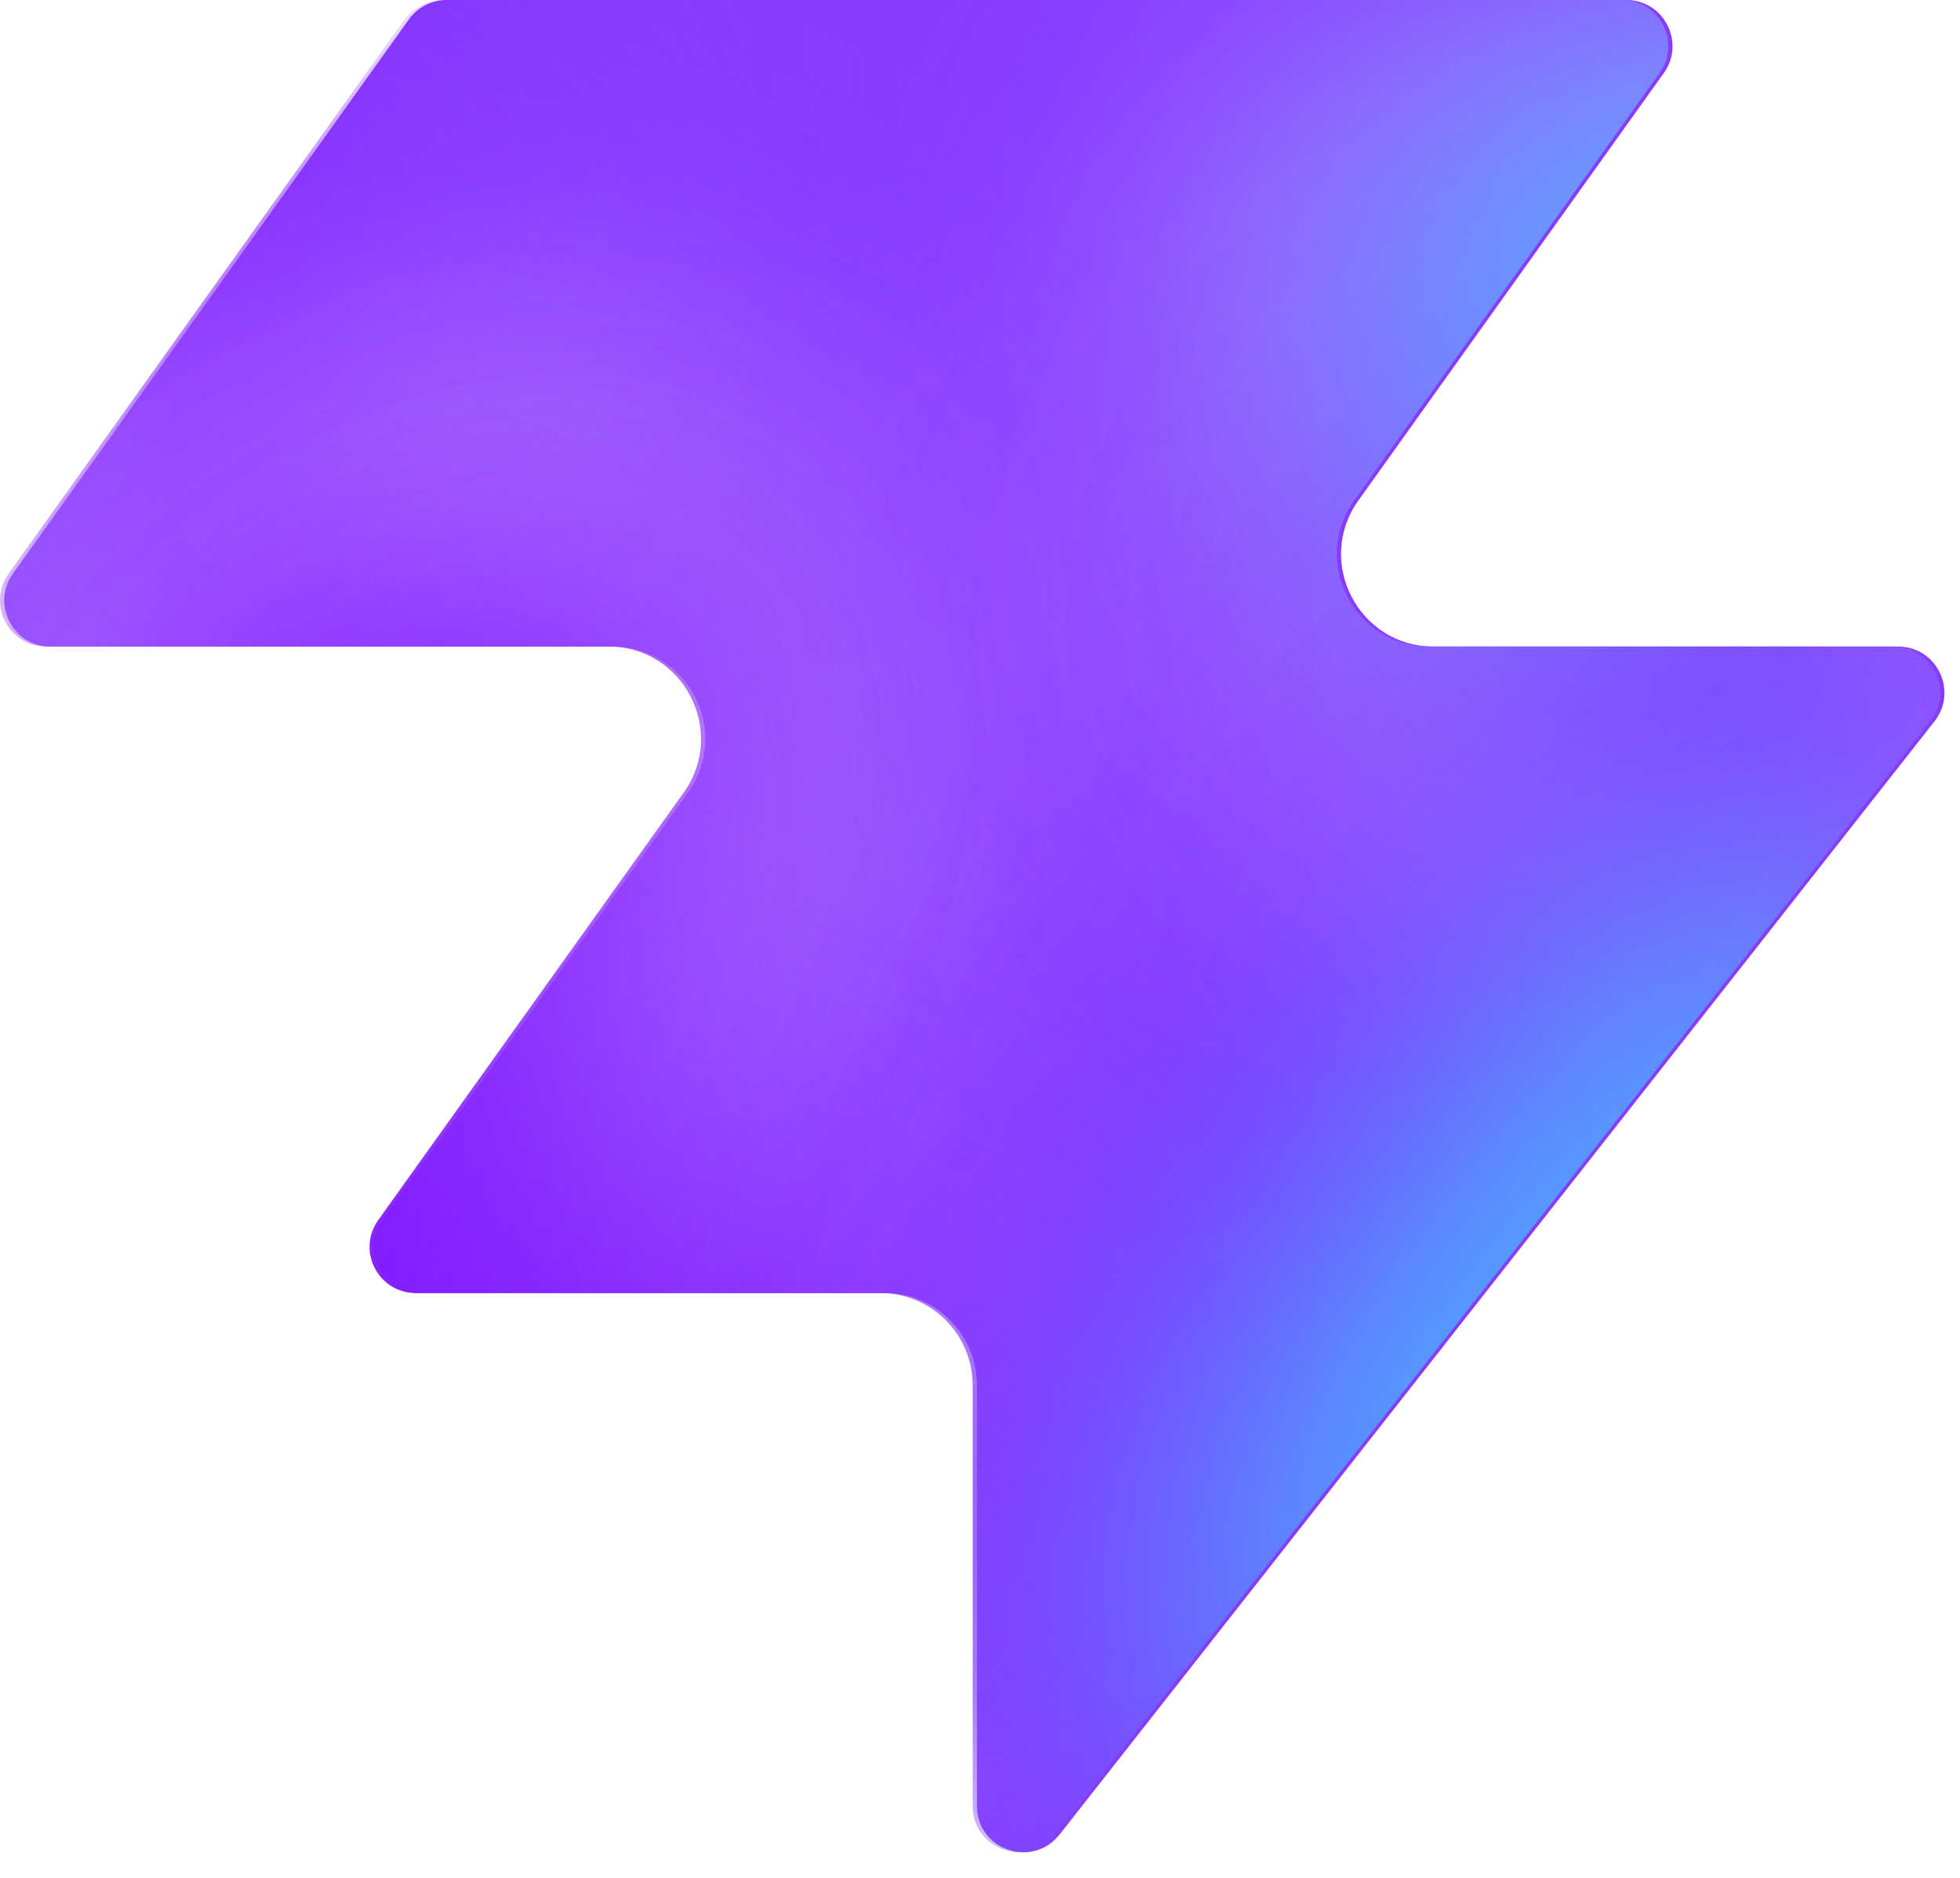
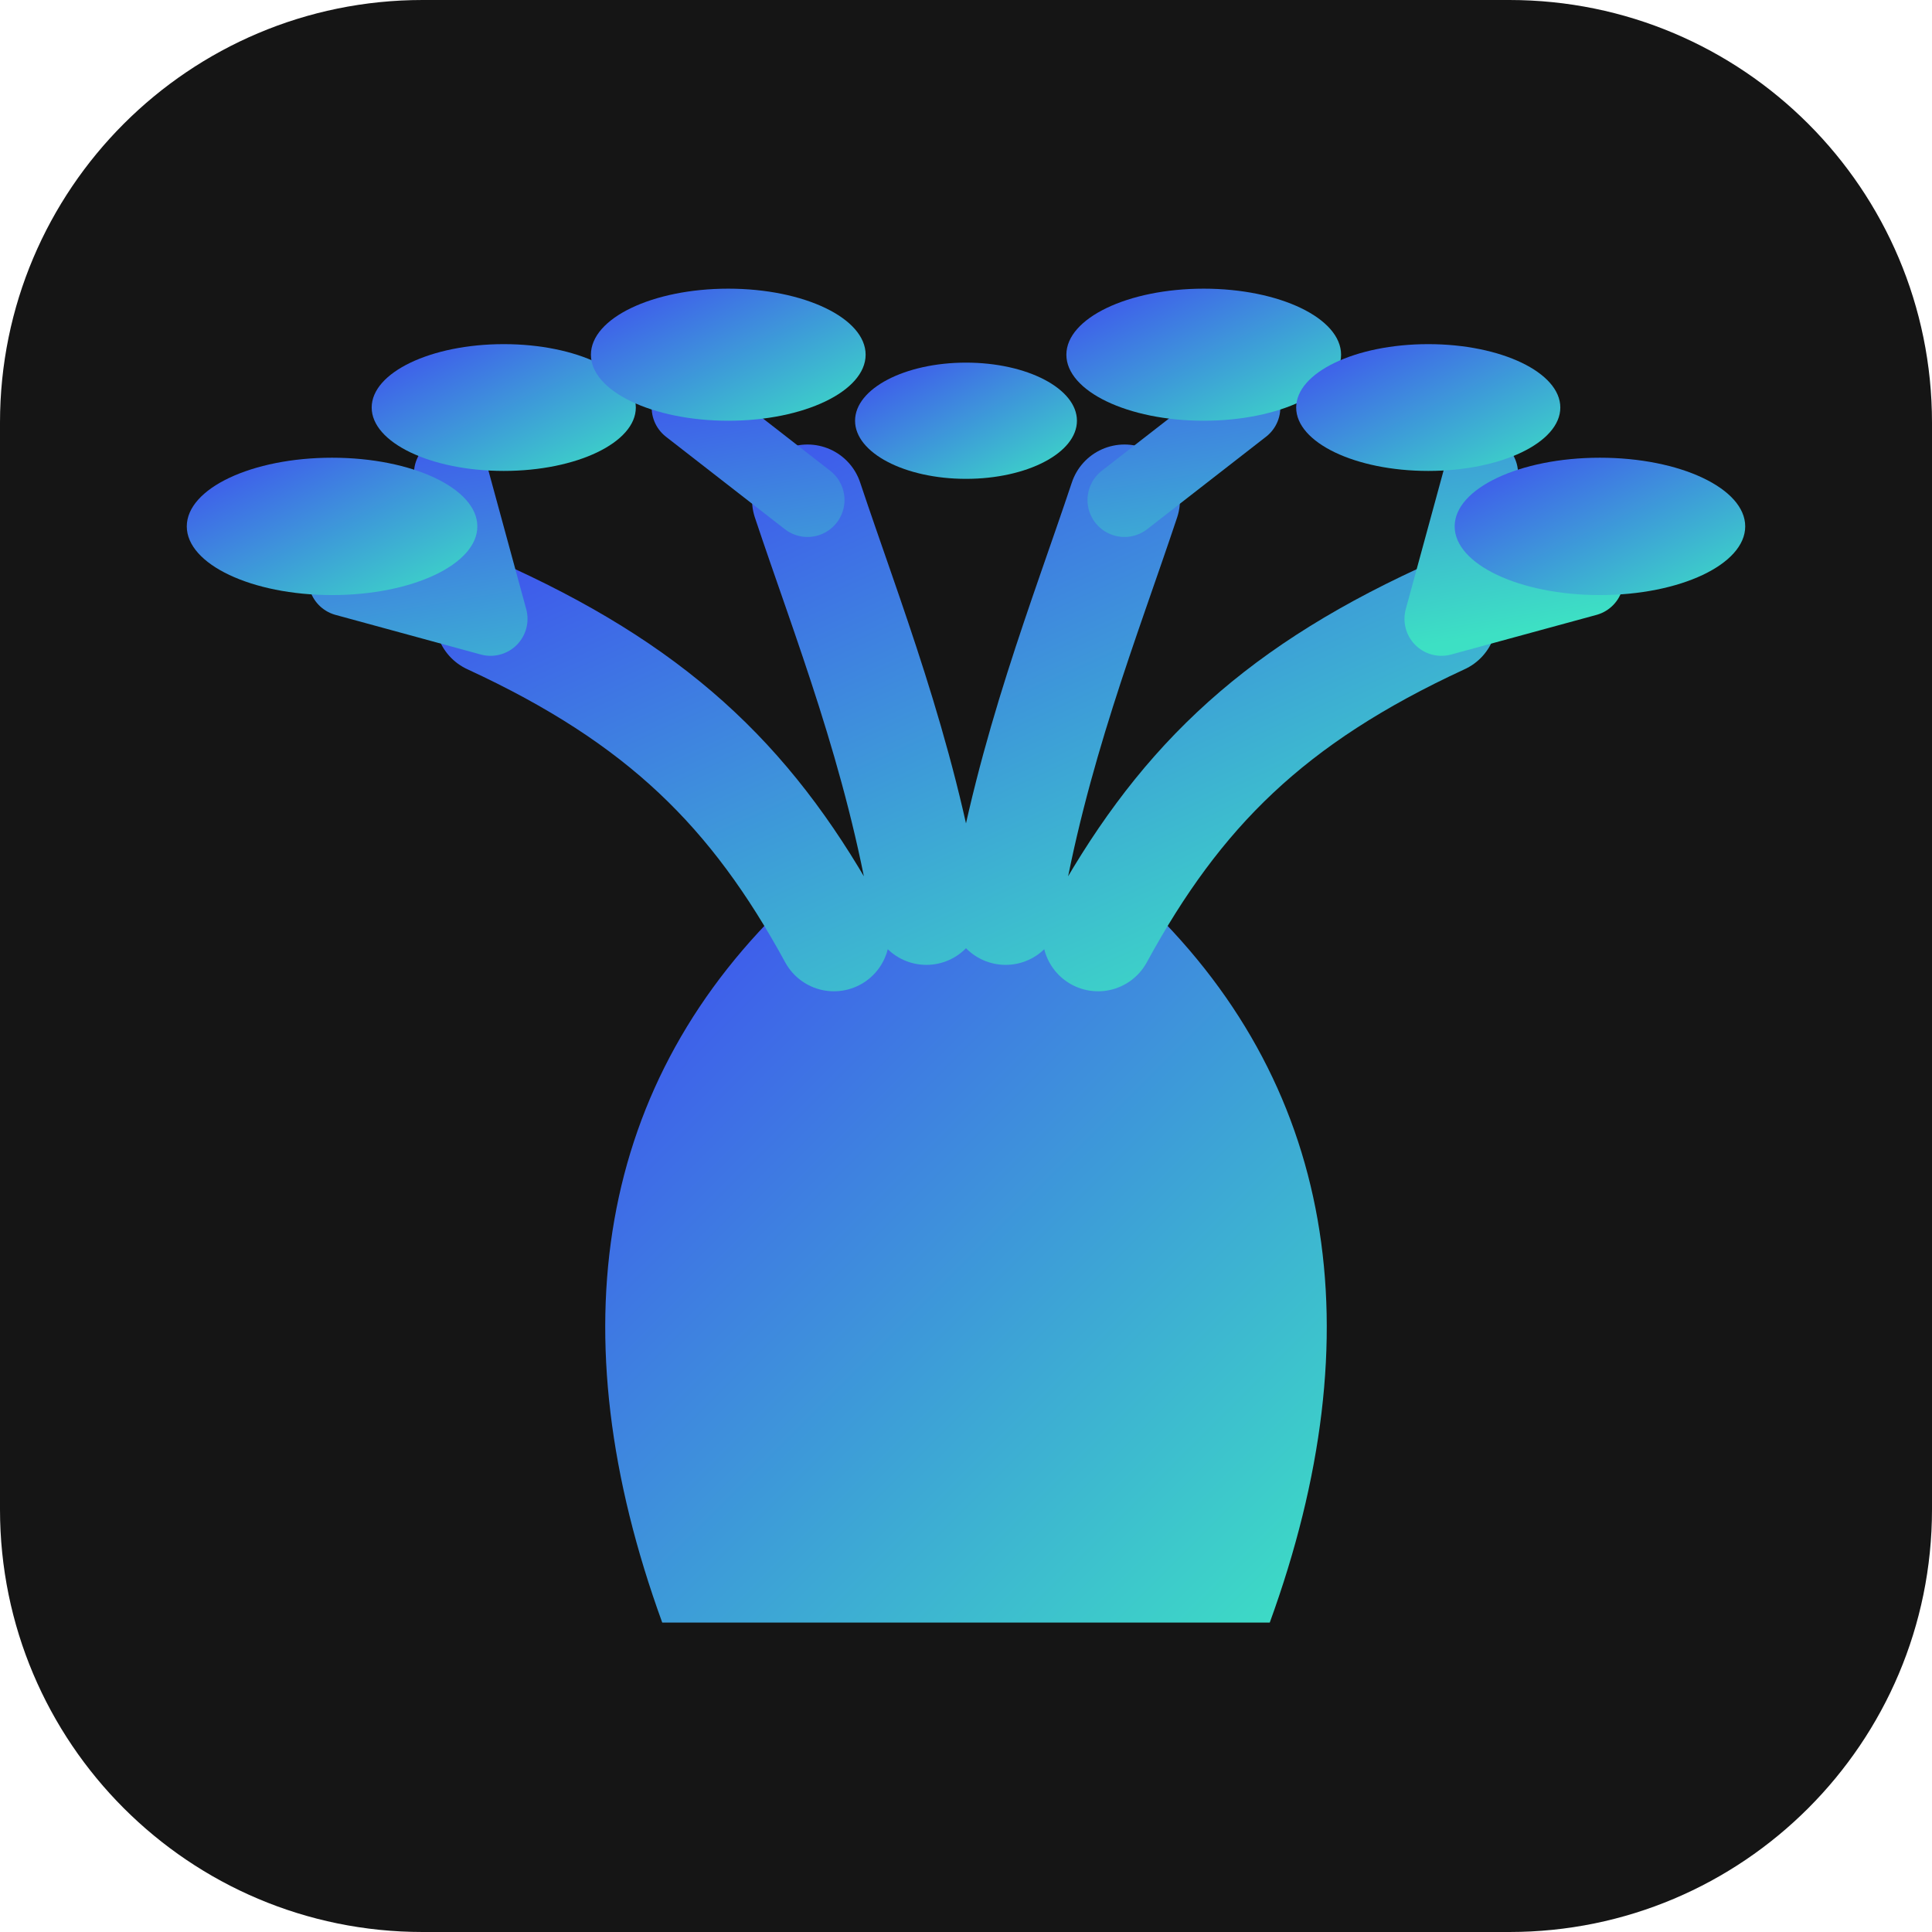
- <svg xmlns="http://www.w3.org/2000/svg" width="48" height="46" fill="none" viewBox="0 0 48 46">
-   <path fill="#863bff" d="M25.946 44.938c-.664.845-2.021.375-2.021-.698V33.937a2.26 2.26 0 0 0-2.262-2.262H10.287c-.92 0-1.456-1.04-.92-1.788l7.48-10.471c1.07-1.497 0-3.578-1.842-3.578H1.237c-.92 0-1.456-1.04-.92-1.788L10.013.474c.214-.297.556-.474.92-.474h28.894c.92 0 1.456 1.04.92 1.788l-7.48 10.471c-1.07 1.498 0 3.579 1.842 3.579h11.377c.943 0 1.473 1.088.89 1.83L25.947 44.94z" style="fill:#863bff;fill:color(display-p3 .525 .23 1);fill-opacity:1" />
-   <mask id="a" width="48" height="46" x="0" y="0" maskUnits="userSpaceOnUse" style="mask-type:alpha">
-     <path fill="#000" d="M25.842 44.938c-.664.844-2.021.375-2.021-.698V33.937a2.26 2.26 0 0 0-2.262-2.262H10.183c-.92 0-1.456-1.04-.92-1.788l7.48-10.471c1.07-1.498 0-3.579-1.842-3.579H1.133c-.92 0-1.456-1.04-.92-1.787L9.91.473c.214-.297.556-.474.92-.474h28.894c.92 0 1.456 1.04.92 1.788l-7.48 10.471c-1.07 1.498 0 3.578 1.842 3.578h11.377c.943 0 1.473 1.088.89 1.832L25.843 44.94z" style="fill:#000;fill-opacity:1" />
-   </mask>
-   <g mask="url(#a)">
-     <g filter="url(#b)">
-       <ellipse cx="5.508" cy="14.704" fill="#ede6ff" rx="5.508" ry="14.704" style="fill:#ede6ff;fill:color(display-p3 .927 .903 1);fill-opacity:1" transform="matrix(.00324 1 1 -.00324 -4.47 31.516)" />
-     </g>
-     <g filter="url(#c)">
-       <ellipse cx="10.399" cy="29.851" fill="#ede6ff" rx="10.399" ry="29.851" style="fill:#ede6ff;fill:color(display-p3 .927 .903 1);fill-opacity:1" transform="matrix(.00324 1 1 -.00324 -39.328 7.883)" />
-     </g>
-     <g filter="url(#d)">
-       <ellipse cx="5.508" cy="30.487" fill="#7e14ff" rx="5.508" ry="30.487" style="fill:#7e14ff;fill:color(display-p3 .492 .077 1);fill-opacity:1" transform="rotate(89.814 -25.913 -14.639)scale(1 -1)" />
-     </g>
-     <g filter="url(#e)">
-       <ellipse cx="5.508" cy="30.599" fill="#7e14ff" rx="5.508" ry="30.599" style="fill:#7e14ff;fill:color(display-p3 .492 .077 1);fill-opacity:1" transform="rotate(89.814 -32.644 -3.334)scale(1 -1)" />
-     </g>
-     <g filter="url(#f)">
-       <ellipse cx="5.508" cy="30.599" fill="#7e14ff" rx="5.508" ry="30.599" style="fill:#7e14ff;fill:color(display-p3 .492 .077 1);fill-opacity:1" transform="matrix(.00324 1 1 -.00324 -34.34 30.47)" />
-     </g>
-     <g filter="url(#g)">
-       <ellipse cx="14.072" cy="22.078" fill="#ede6ff" rx="14.072" ry="22.078" style="fill:#ede6ff;fill:color(display-p3 .927 .903 1);fill-opacity:1" transform="rotate(93.35 24.506 48.493)scale(-1 1)" />
-     </g>
-     <g filter="url(#h)">
-       <ellipse cx="3.47" cy="21.501" fill="#7e14ff" rx="3.47" ry="21.501" style="fill:#7e14ff;fill:color(display-p3 .492 .077 1);fill-opacity:1" transform="rotate(89.009 28.708 47.59)scale(-1 1)" />
-     </g>
-     <g filter="url(#i)">
-       <ellipse cx="3.47" cy="21.501" fill="#7e14ff" rx="3.47" ry="21.501" style="fill:#7e14ff;fill:color(display-p3 .492 .077 1);fill-opacity:1" transform="rotate(89.009 28.708 47.59)scale(-1 1)" />
-     </g>
-     <g filter="url(#j)">
-       <ellipse cx=".387" cy="8.972" fill="#7e14ff" rx="4.407" ry="29.108" style="fill:#7e14ff;fill:color(display-p3 .492 .077 1);fill-opacity:1" transform="rotate(39.51 .387 8.972)" />
-     </g>
-     <g filter="url(#k)">
-       <ellipse cx="47.523" cy="-6.092" fill="#7e14ff" rx="4.407" ry="29.108" style="fill:#7e14ff;fill:color(display-p3 .492 .077 1);fill-opacity:1" transform="rotate(37.892 47.523 -6.092)" />
-     </g>
-     <g filter="url(#l)">
-       <ellipse cx="41.412" cy="6.333" fill="#47bfff" rx="5.971" ry="9.665" style="fill:#47bfff;fill:color(display-p3 .28 .748 1);fill-opacity:1" transform="rotate(37.892 41.412 6.333)" />
-     </g>
-     <g filter="url(#m)">
-       <ellipse cx="-1.879" cy="38.332" fill="#7e14ff" rx="4.407" ry="29.108" style="fill:#7e14ff;fill:color(display-p3 .492 .077 1);fill-opacity:1" transform="rotate(37.892 -1.88 38.332)" />
-     </g>
-     <g filter="url(#n)">
-       <ellipse cx="-1.879" cy="38.332" fill="#7e14ff" rx="4.407" ry="29.108" style="fill:#7e14ff;fill:color(display-p3 .492 .077 1);fill-opacity:1" transform="rotate(37.892 -1.88 38.332)" />
-     </g>
-     <g filter="url(#o)">
-       <ellipse cx="35.651" cy="29.907" fill="#7e14ff" rx="4.407" ry="29.108" style="fill:#7e14ff;fill:color(display-p3 .492 .077 1);fill-opacity:1" transform="rotate(37.892 35.651 29.907)" />
-     </g>
-     <g filter="url(#p)">
-       <ellipse cx="38.418" cy="32.4" fill="#47bfff" rx="5.971" ry="15.297" style="fill:#47bfff;fill:color(display-p3 .28 .748 1);fill-opacity:1" transform="rotate(37.892 38.418 32.4)" />
-     </g>
+ <svg xmlns="http://www.w3.org/2000/svg" viewBox="0 0 64 64">
+   <defs>
+     <linearGradient id="g" x1="0" y1="0" x2="1" y2="1">
+       <stop offset="0" stop-color="#3e4cf0" />
+       <stop offset="1" stop-color="#3de0c4" />
+     </linearGradient>
+   </defs>
+   <rect width="64" height="64" rx="14" fill="#151515" />
+   <g transform="translate(4 3) scale(0.875)">
+     <path d="M20.5 58 C16.5 47 18 37.5 25.5 30.5 L38.5 30.5 C46 37.5 47.5 47 43.5 58 Z" fill="url(#g)" />
+     <path d="M27 32 C24 26.5 20.5 23 14 20 M30.5 31 C29.5 25 27.5 20 26 15.5 M33.5 31 C34.5 25 36.5 20 38 15.5 M37 32 C40 26.5 43.5 23 50 20" stroke="url(#g)" stroke-width="4.2" stroke-linecap="round" fill="none" />
+     <path d="M14 20 L8.5 18.5 M14 20 L12.5 14.5 M50 20 L55.5 18.5 M50 20 L51.5 14.5 M26 15.5 L21.5 12 M38 15.5 L42.5 12" stroke="url(#g)" stroke-width="2.8" stroke-linecap="round" fill="none" />
+     <ellipse cx="8" cy="16.5" rx="5.5" ry="2.6" fill="url(#g)" />
+     <ellipse cx="14.5" cy="12" rx="5" ry="2.4" fill="url(#g)" />
+     <ellipse cx="23" cy="10" rx="5.2" ry="2.5" fill="url(#g)" />
+     <ellipse cx="32" cy="12.5" rx="4.2" ry="2.2" fill="url(#g)" />
+     <ellipse cx="41" cy="10" rx="5.2" ry="2.5" fill="url(#g)" />
+     <ellipse cx="49.5" cy="12" rx="5" ry="2.4" fill="url(#g)" />
+     <ellipse cx="56" cy="16.5" rx="5.5" ry="2.6" fill="url(#g)" />
+     <path d="M13 59.5 H51" stroke="url(#g)" stroke-width="2.6" stroke-linecap="round" />
  </g>
-   <defs>
-     <filter id="b" width="60.045" height="41.654" x="-19.77" y="16.149" color-interpolation-filters="sRGB" filterUnits="userSpaceOnUse">
-       <feFlood flood-opacity="0" result="BackgroundImageFix" />
-       <feBlend in="SourceGraphic" in2="BackgroundImageFix" result="shape" />
-       <feGaussianBlur result="effect1_foregroundBlur_2002_17158" stdDeviation="7.659" />
-     </filter>
-     <filter id="c" width="90.34" height="51.437" x="-54.613" y="-7.533" color-interpolation-filters="sRGB" filterUnits="userSpaceOnUse">
-       <feFlood flood-opacity="0" result="BackgroundImageFix" />
-       <feBlend in="SourceGraphic" in2="BackgroundImageFix" result="shape" />
-       <feGaussianBlur result="effect1_foregroundBlur_2002_17158" stdDeviation="7.659" />
-     </filter>
-     <filter id="d" width="79.355" height="29.4" x="-49.64" y="2.03" color-interpolation-filters="sRGB" filterUnits="userSpaceOnUse">
-       <feFlood flood-opacity="0" result="BackgroundImageFix" />
-       <feBlend in="SourceGraphic" in2="BackgroundImageFix" result="shape" />
-       <feGaussianBlur result="effect1_foregroundBlur_2002_17158" stdDeviation="4.596" />
-     </filter>
-     <filter id="e" width="79.579" height="29.4" x="-45.045" y="20.029" color-interpolation-filters="sRGB" filterUnits="userSpaceOnUse">
-       <feFlood flood-opacity="0" result="BackgroundImageFix" />
-       <feBlend in="SourceGraphic" in2="BackgroundImageFix" result="shape" />
-       <feGaussianBlur result="effect1_foregroundBlur_2002_17158" stdDeviation="4.596" />
-     </filter>
-     <filter id="f" width="79.579" height="29.4" x="-43.513" y="21.178" color-interpolation-filters="sRGB" filterUnits="userSpaceOnUse">
-       <feFlood flood-opacity="0" result="BackgroundImageFix" />
-       <feBlend in="SourceGraphic" in2="BackgroundImageFix" result="shape" />
-       <feGaussianBlur result="effect1_foregroundBlur_2002_17158" stdDeviation="4.596" />
-     </filter>
-     <filter id="g" width="74.749" height="58.852" x="15.756" y="-17.901" color-interpolation-filters="sRGB" filterUnits="userSpaceOnUse">
-       <feFlood flood-opacity="0" result="BackgroundImageFix" />
-       <feBlend in="SourceGraphic" in2="BackgroundImageFix" result="shape" />
-       <feGaussianBlur result="effect1_foregroundBlur_2002_17158" stdDeviation="7.659" />
-     </filter>
-     <filter id="h" width="61.377" height="25.362" x="23.548" y="2.284" color-interpolation-filters="sRGB" filterUnits="userSpaceOnUse">
-       <feFlood flood-opacity="0" result="BackgroundImageFix" />
-       <feBlend in="SourceGraphic" in2="BackgroundImageFix" result="shape" />
-       <feGaussianBlur result="effect1_foregroundBlur_2002_17158" stdDeviation="4.596" />
-     </filter>
-     <filter id="i" width="61.377" height="25.362" x="23.548" y="2.284" color-interpolation-filters="sRGB" filterUnits="userSpaceOnUse">
-       <feFlood flood-opacity="0" result="BackgroundImageFix" />
-       <feBlend in="SourceGraphic" in2="BackgroundImageFix" result="shape" />
-       <feGaussianBlur result="effect1_foregroundBlur_2002_17158" stdDeviation="4.596" />
-     </filter>
-     <filter id="j" width="56.045" height="63.649" x="-27.636" y="-22.853" color-interpolation-filters="sRGB" filterUnits="userSpaceOnUse">
-       <feFlood flood-opacity="0" result="BackgroundImageFix" />
-       <feBlend in="SourceGraphic" in2="BackgroundImageFix" result="shape" />
-       <feGaussianBlur result="effect1_foregroundBlur_2002_17158" stdDeviation="4.596" />
-     </filter>
-     <filter id="k" width="54.814" height="64.646" x="20.116" y="-38.415" color-interpolation-filters="sRGB" filterUnits="userSpaceOnUse">
-       <feFlood flood-opacity="0" result="BackgroundImageFix" />
-       <feBlend in="SourceGraphic" in2="BackgroundImageFix" result="shape" />
-       <feGaussianBlur result="effect1_foregroundBlur_2002_17158" stdDeviation="4.596" />
-     </filter>
-     <filter id="l" width="33.541" height="35.313" x="24.641" y="-11.323" color-interpolation-filters="sRGB" filterUnits="userSpaceOnUse">
-       <feFlood flood-opacity="0" result="BackgroundImageFix" />
-       <feBlend in="SourceGraphic" in2="BackgroundImageFix" result="shape" />
-       <feGaussianBlur result="effect1_foregroundBlur_2002_17158" stdDeviation="4.596" />
-     </filter>
-     <filter id="m" width="54.814" height="64.646" x="-29.286" y="6.009" color-interpolation-filters="sRGB" filterUnits="userSpaceOnUse">
-       <feFlood flood-opacity="0" result="BackgroundImageFix" />
-       <feBlend in="SourceGraphic" in2="BackgroundImageFix" result="shape" />
-       <feGaussianBlur result="effect1_foregroundBlur_2002_17158" stdDeviation="4.596" />
-     </filter>
-     <filter id="n" width="54.814" height="64.646" x="-29.286" y="6.009" color-interpolation-filters="sRGB" filterUnits="userSpaceOnUse">
-       <feFlood flood-opacity="0" result="BackgroundImageFix" />
-       <feBlend in="SourceGraphic" in2="BackgroundImageFix" result="shape" />
-       <feGaussianBlur result="effect1_foregroundBlur_2002_17158" stdDeviation="4.596" />
-     </filter>
-     <filter id="o" width="54.814" height="64.646" x="8.244" y="-2.416" color-interpolation-filters="sRGB" filterUnits="userSpaceOnUse">
-       <feFlood flood-opacity="0" result="BackgroundImageFix" />
-       <feBlend in="SourceGraphic" in2="BackgroundImageFix" result="shape" />
-       <feGaussianBlur result="effect1_foregroundBlur_2002_17158" stdDeviation="4.596" />
-     </filter>
-     <filter id="p" width="39.409" height="43.623" x="18.713" y="10.588" color-interpolation-filters="sRGB" filterUnits="userSpaceOnUse">
-       <feFlood flood-opacity="0" result="BackgroundImageFix" />
-       <feBlend in="SourceGraphic" in2="BackgroundImageFix" result="shape" />
-       <feGaussianBlur result="effect1_foregroundBlur_2002_17158" stdDeviation="4.596" />
-     </filter>
-   </defs>
</svg>
